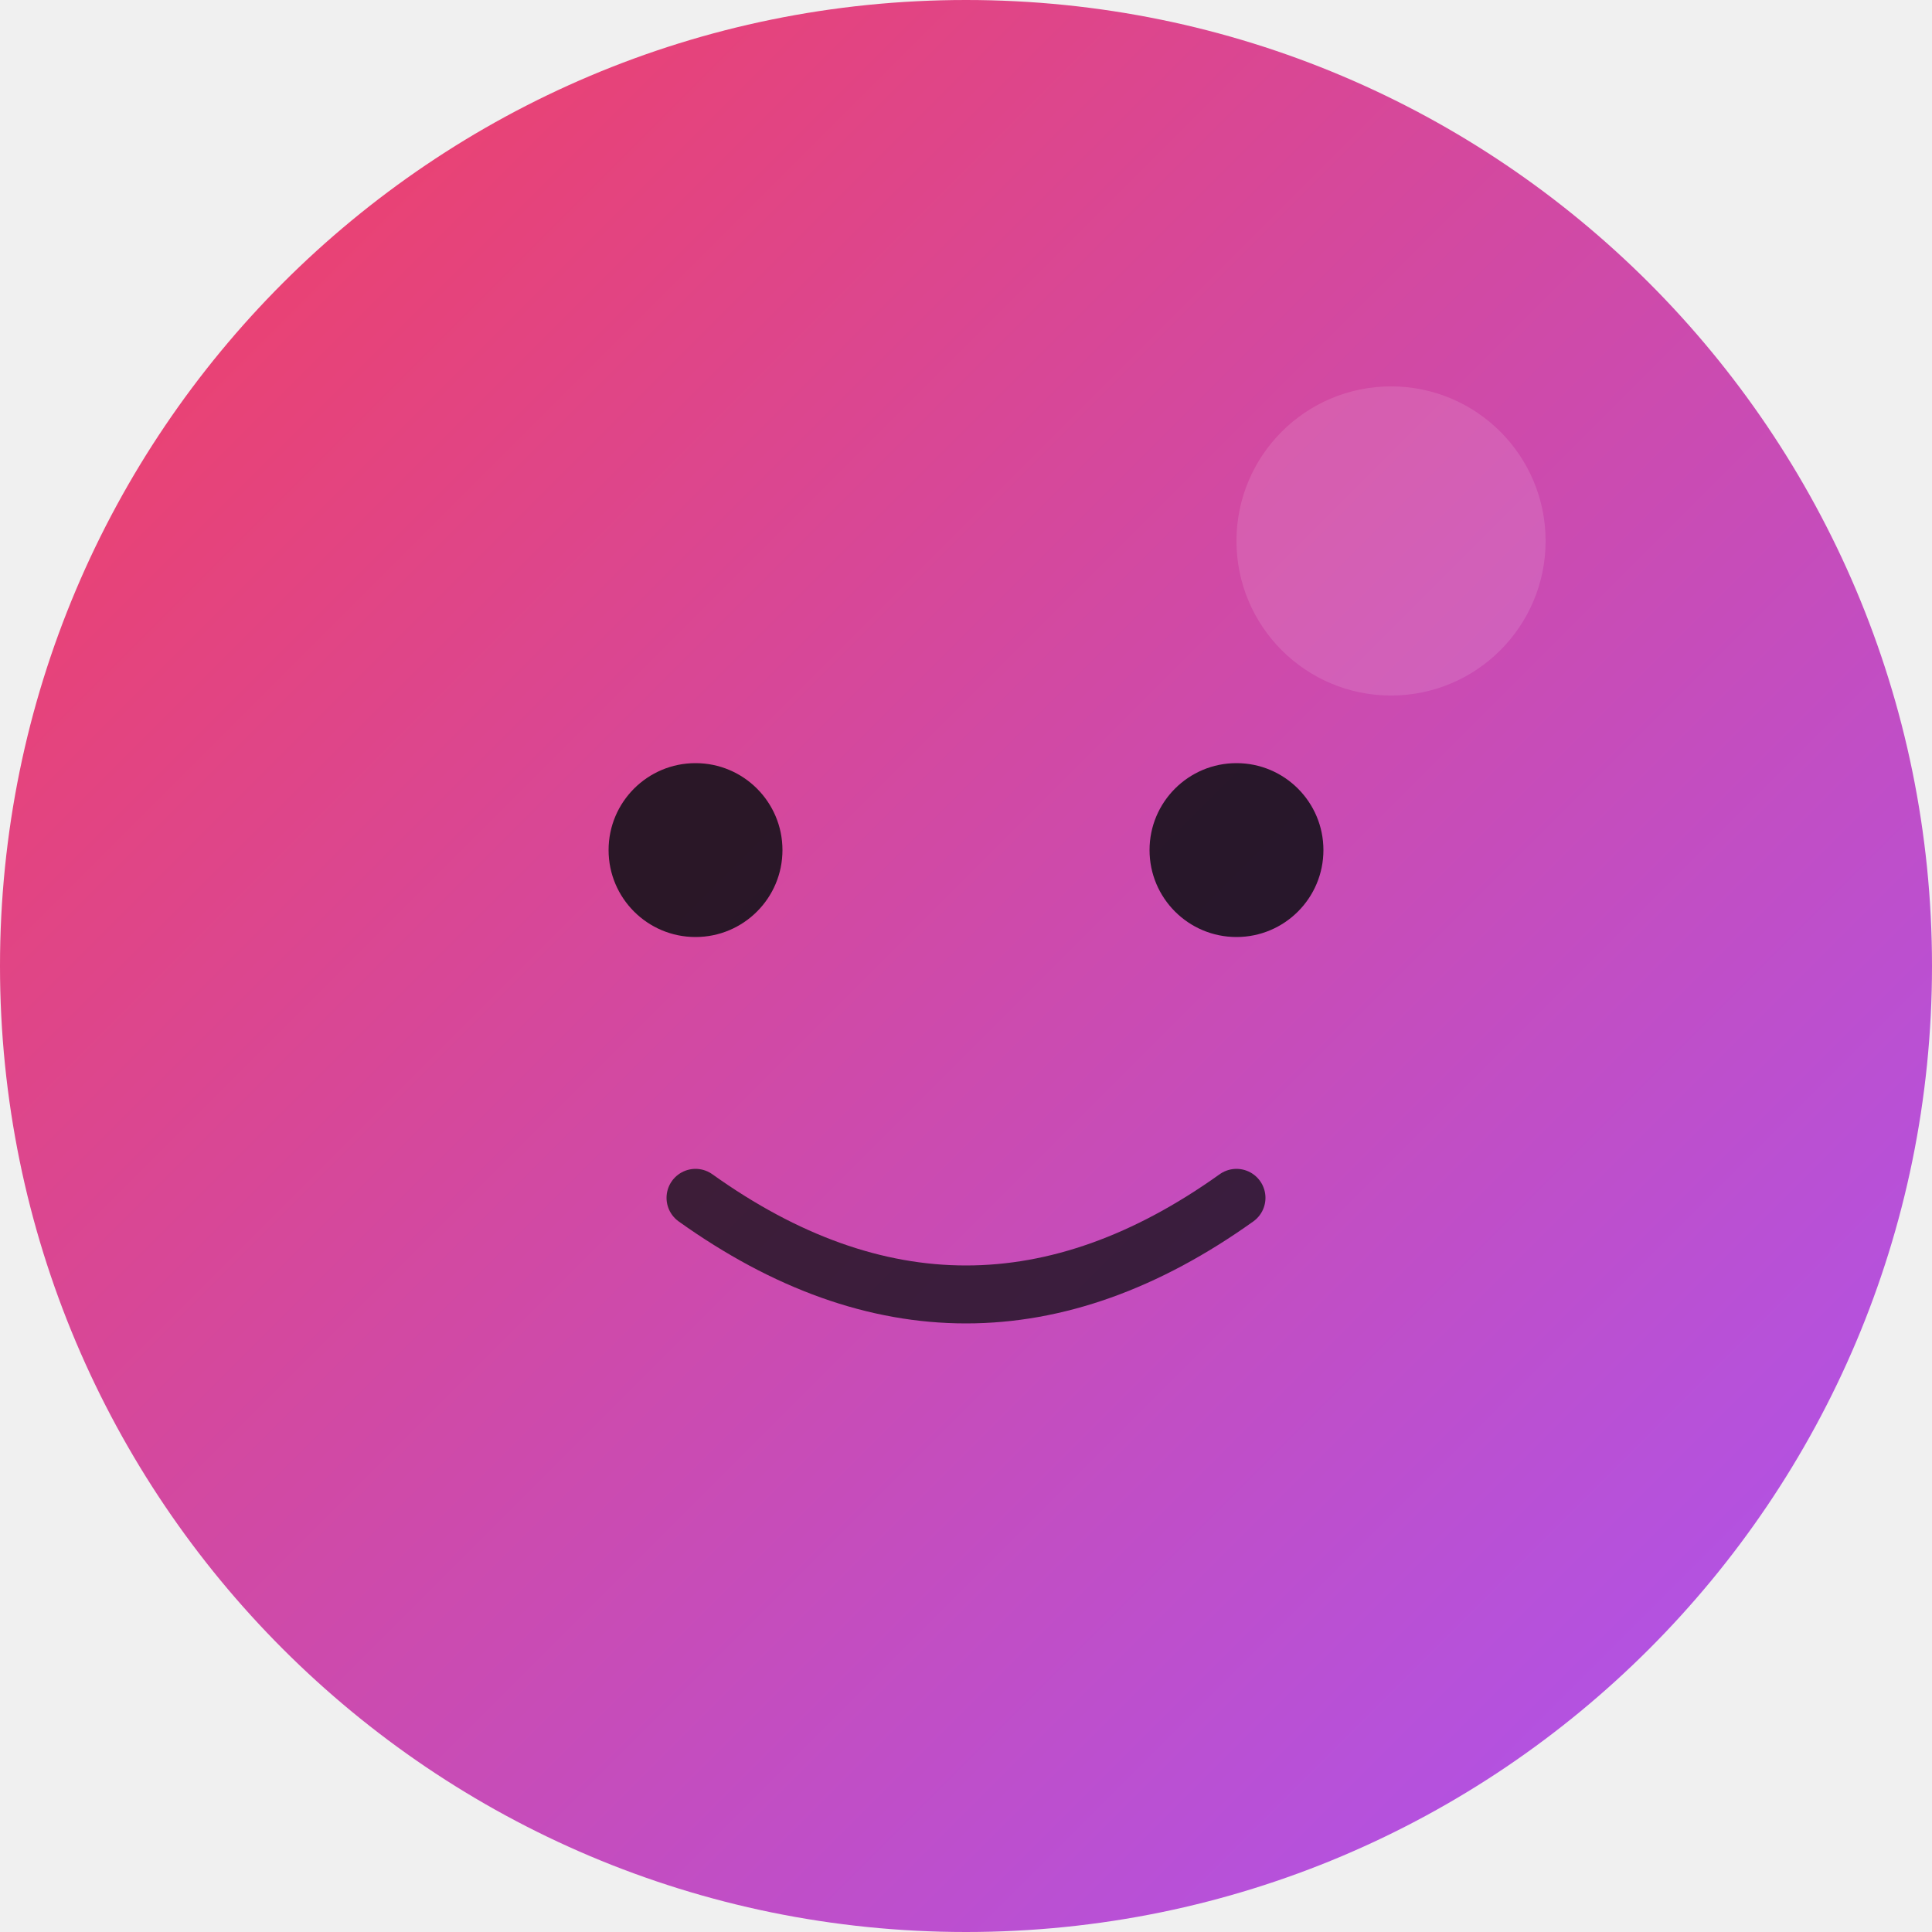
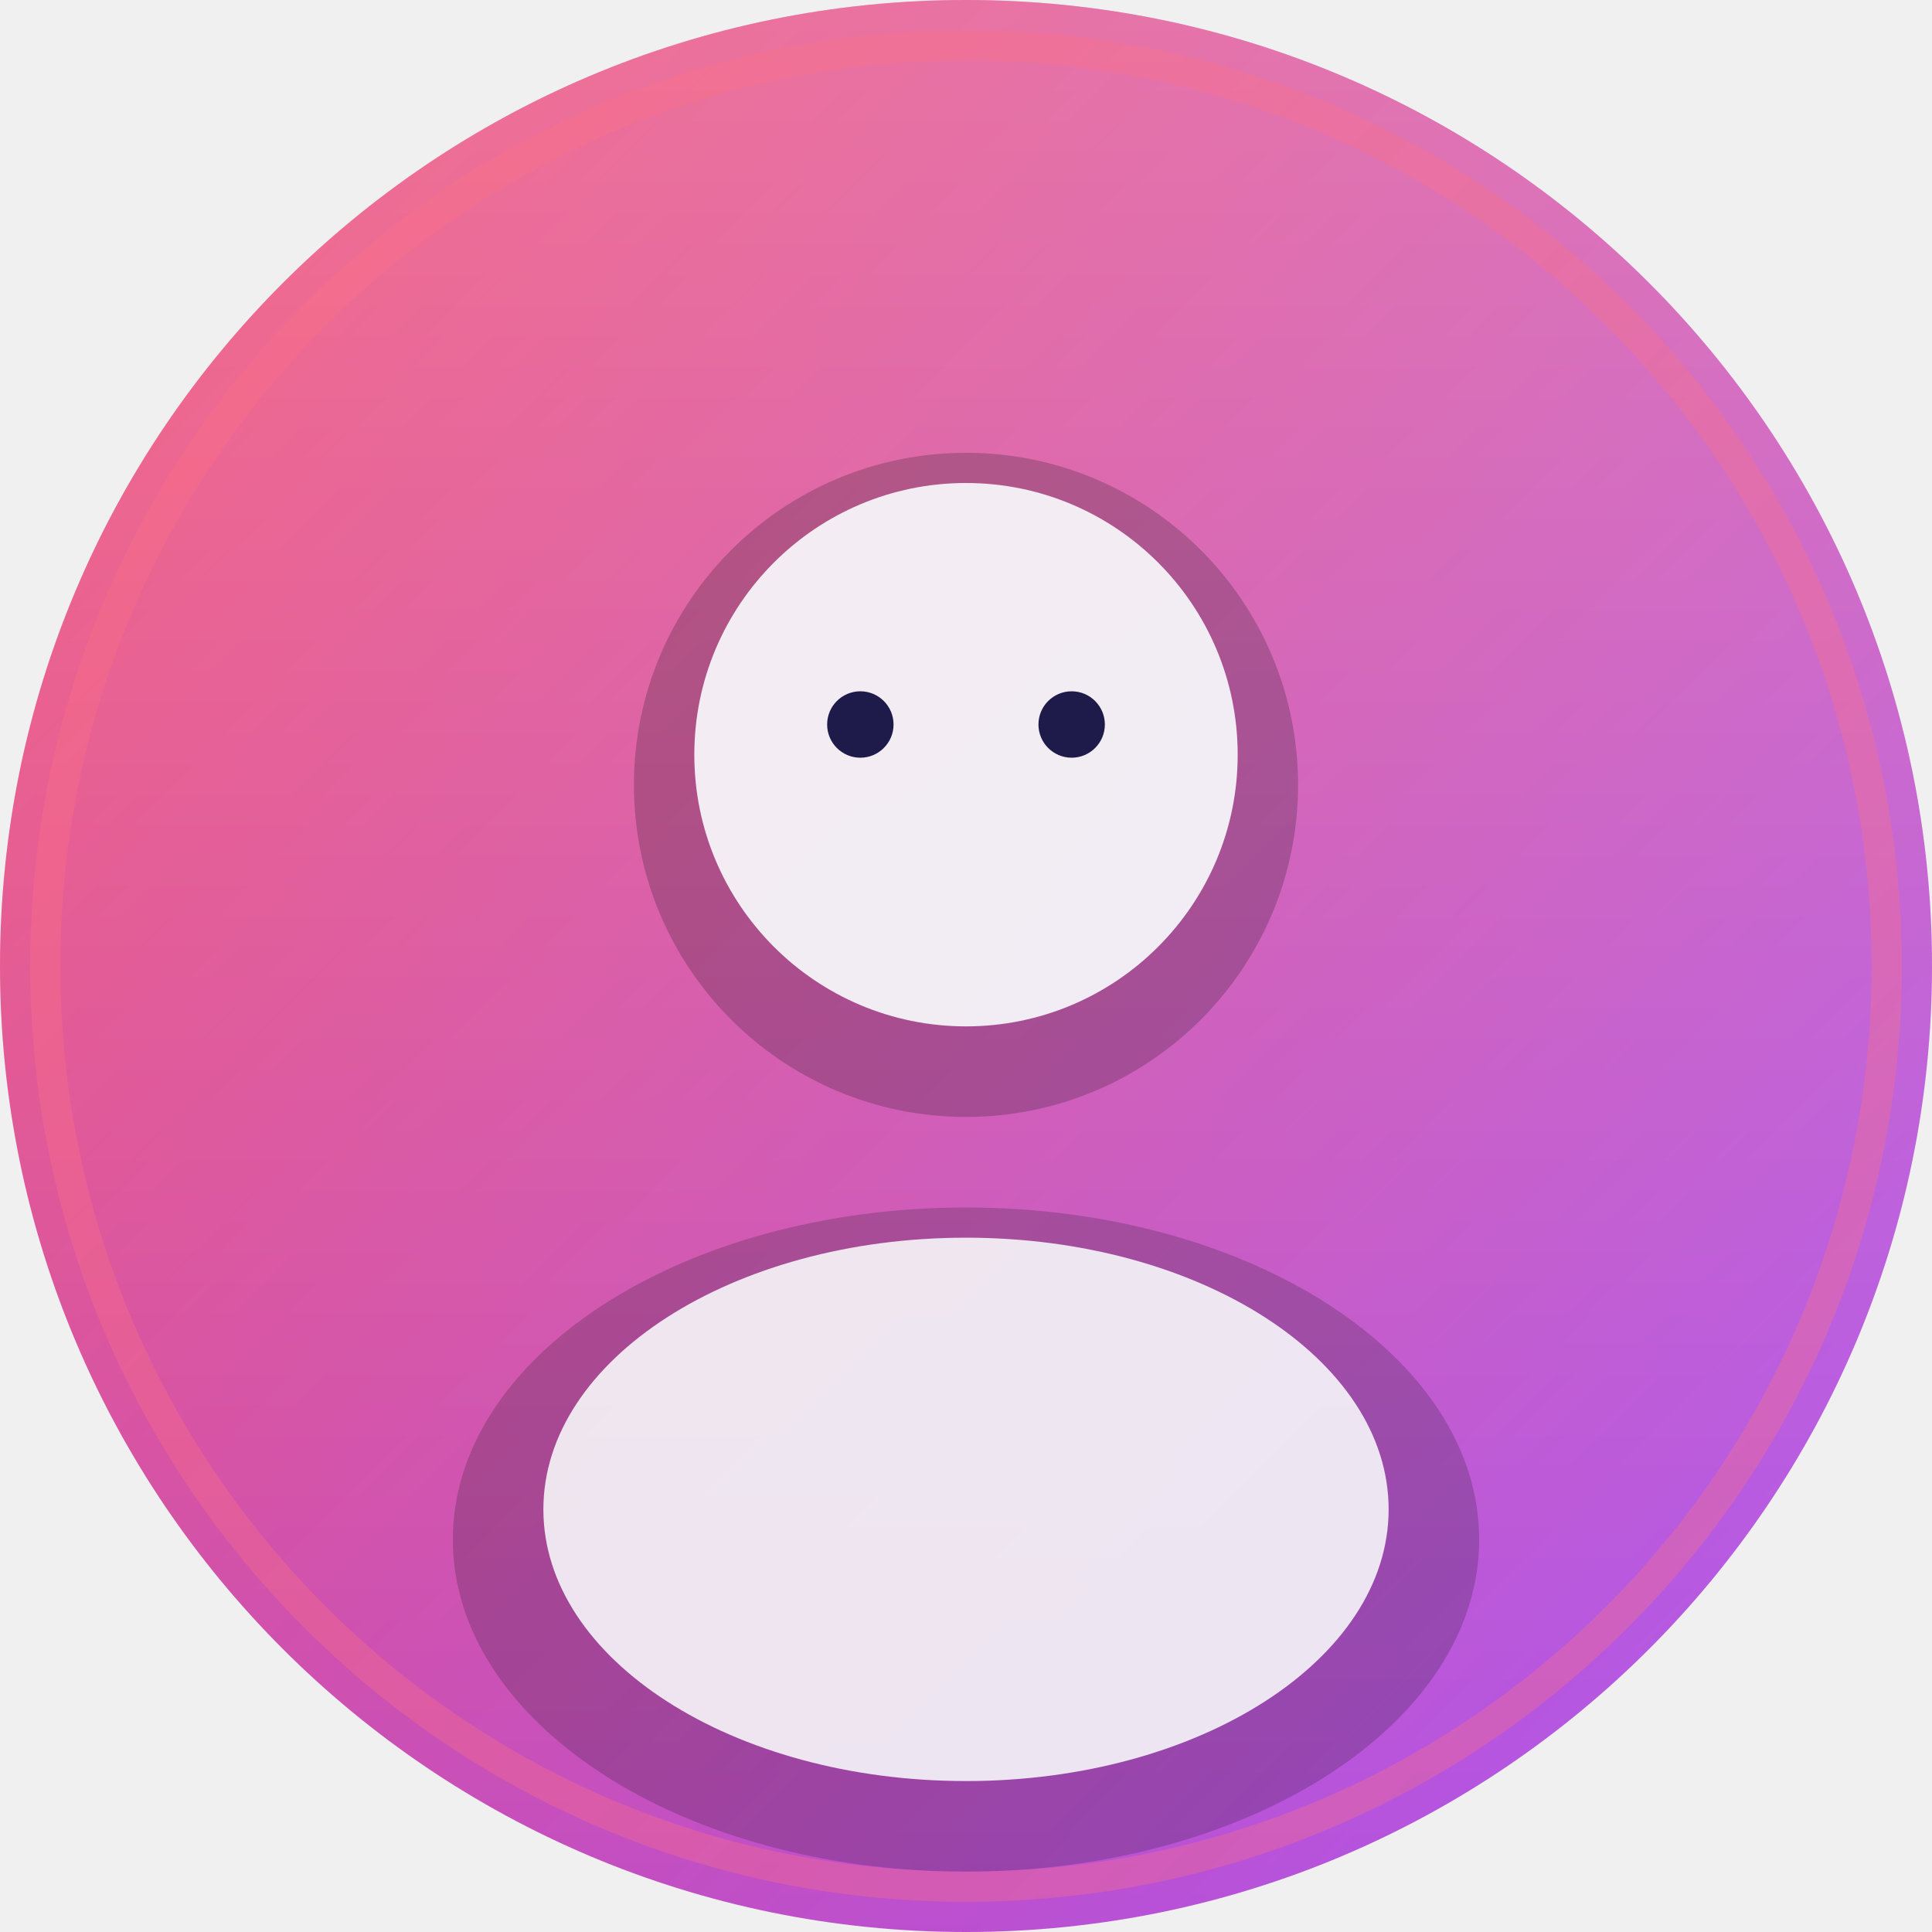
- <svg xmlns="http://www.w3.org/2000/svg" viewBox="0 0 100 100" width="128" height="128">
+ <svg xmlns="http://www.w3.org/2000/svg" viewBox="0 0 128 128" width="128" height="128">
  <defs>
-     <linearGradient id="g8" x1="0" y1="0" x2="1" y2="1">
+     <linearGradient id="bg8" x1="0" y1="0" x2="1" y2="1">
      <stop offset="0%" stop-color="#F43F5E" />
      <stop offset="100%" stop-color="#A855F7" />
    </linearGradient>
+     <linearGradient id="shine8" x1="0" y1="0" x2="0" y2="1">
+       <stop offset="0%" stop-color="#fff" stop-opacity="0.25" />
+       <stop offset="100%" stop-color="#fff" stop-opacity="0" />
+     </linearGradient>
  </defs>
-   <circle cx="50" cy="50" r="50" fill="url(#g8)" />
-   <circle cx="36" cy="44" r="4.5" fill="#0c0e13" opacity="0.85" />
-   <circle cx="64" cy="44" r="4.5" fill="#0c0e13" opacity="0.85" />
-   <path d="M36 62 Q50 72 64 62" fill="none" stroke="#0c0e13" stroke-width="3" stroke-linecap="round" opacity="0.75" />
-   <circle cx="72" cy="28" r="8" fill="#fff" opacity="0.12" />
+   <circle cx="64" cy="64" r="64" fill="url(#bg8)" />
+   <circle cx="64" cy="64" r="64" fill="url(#shine8)" />
+   <circle cx="64" cy="52" r="22" fill="#0c0e13" opacity="0.22" />
+   <circle cx="64" cy="50" r="18" fill="#f8fafc" opacity="0.92" />
+   <ellipse cx="64" cy="102" rx="34" ry="22" fill="#0c0e13" opacity="0.2" />
+   <ellipse cx="64" cy="100" rx="28" ry="18" fill="#f8fafc" opacity="0.88" />
+   <circle cx="57" cy="48" r="2.2" fill="#1e1b4b" />
+   <circle cx="71" cy="48" r="2.2" fill="#1e1b4b" />
+   <circle cx="64" cy="64" r="61" fill="none" stroke="#FB7185" stroke-opacity="0.35" stroke-width="2" />
</svg>
